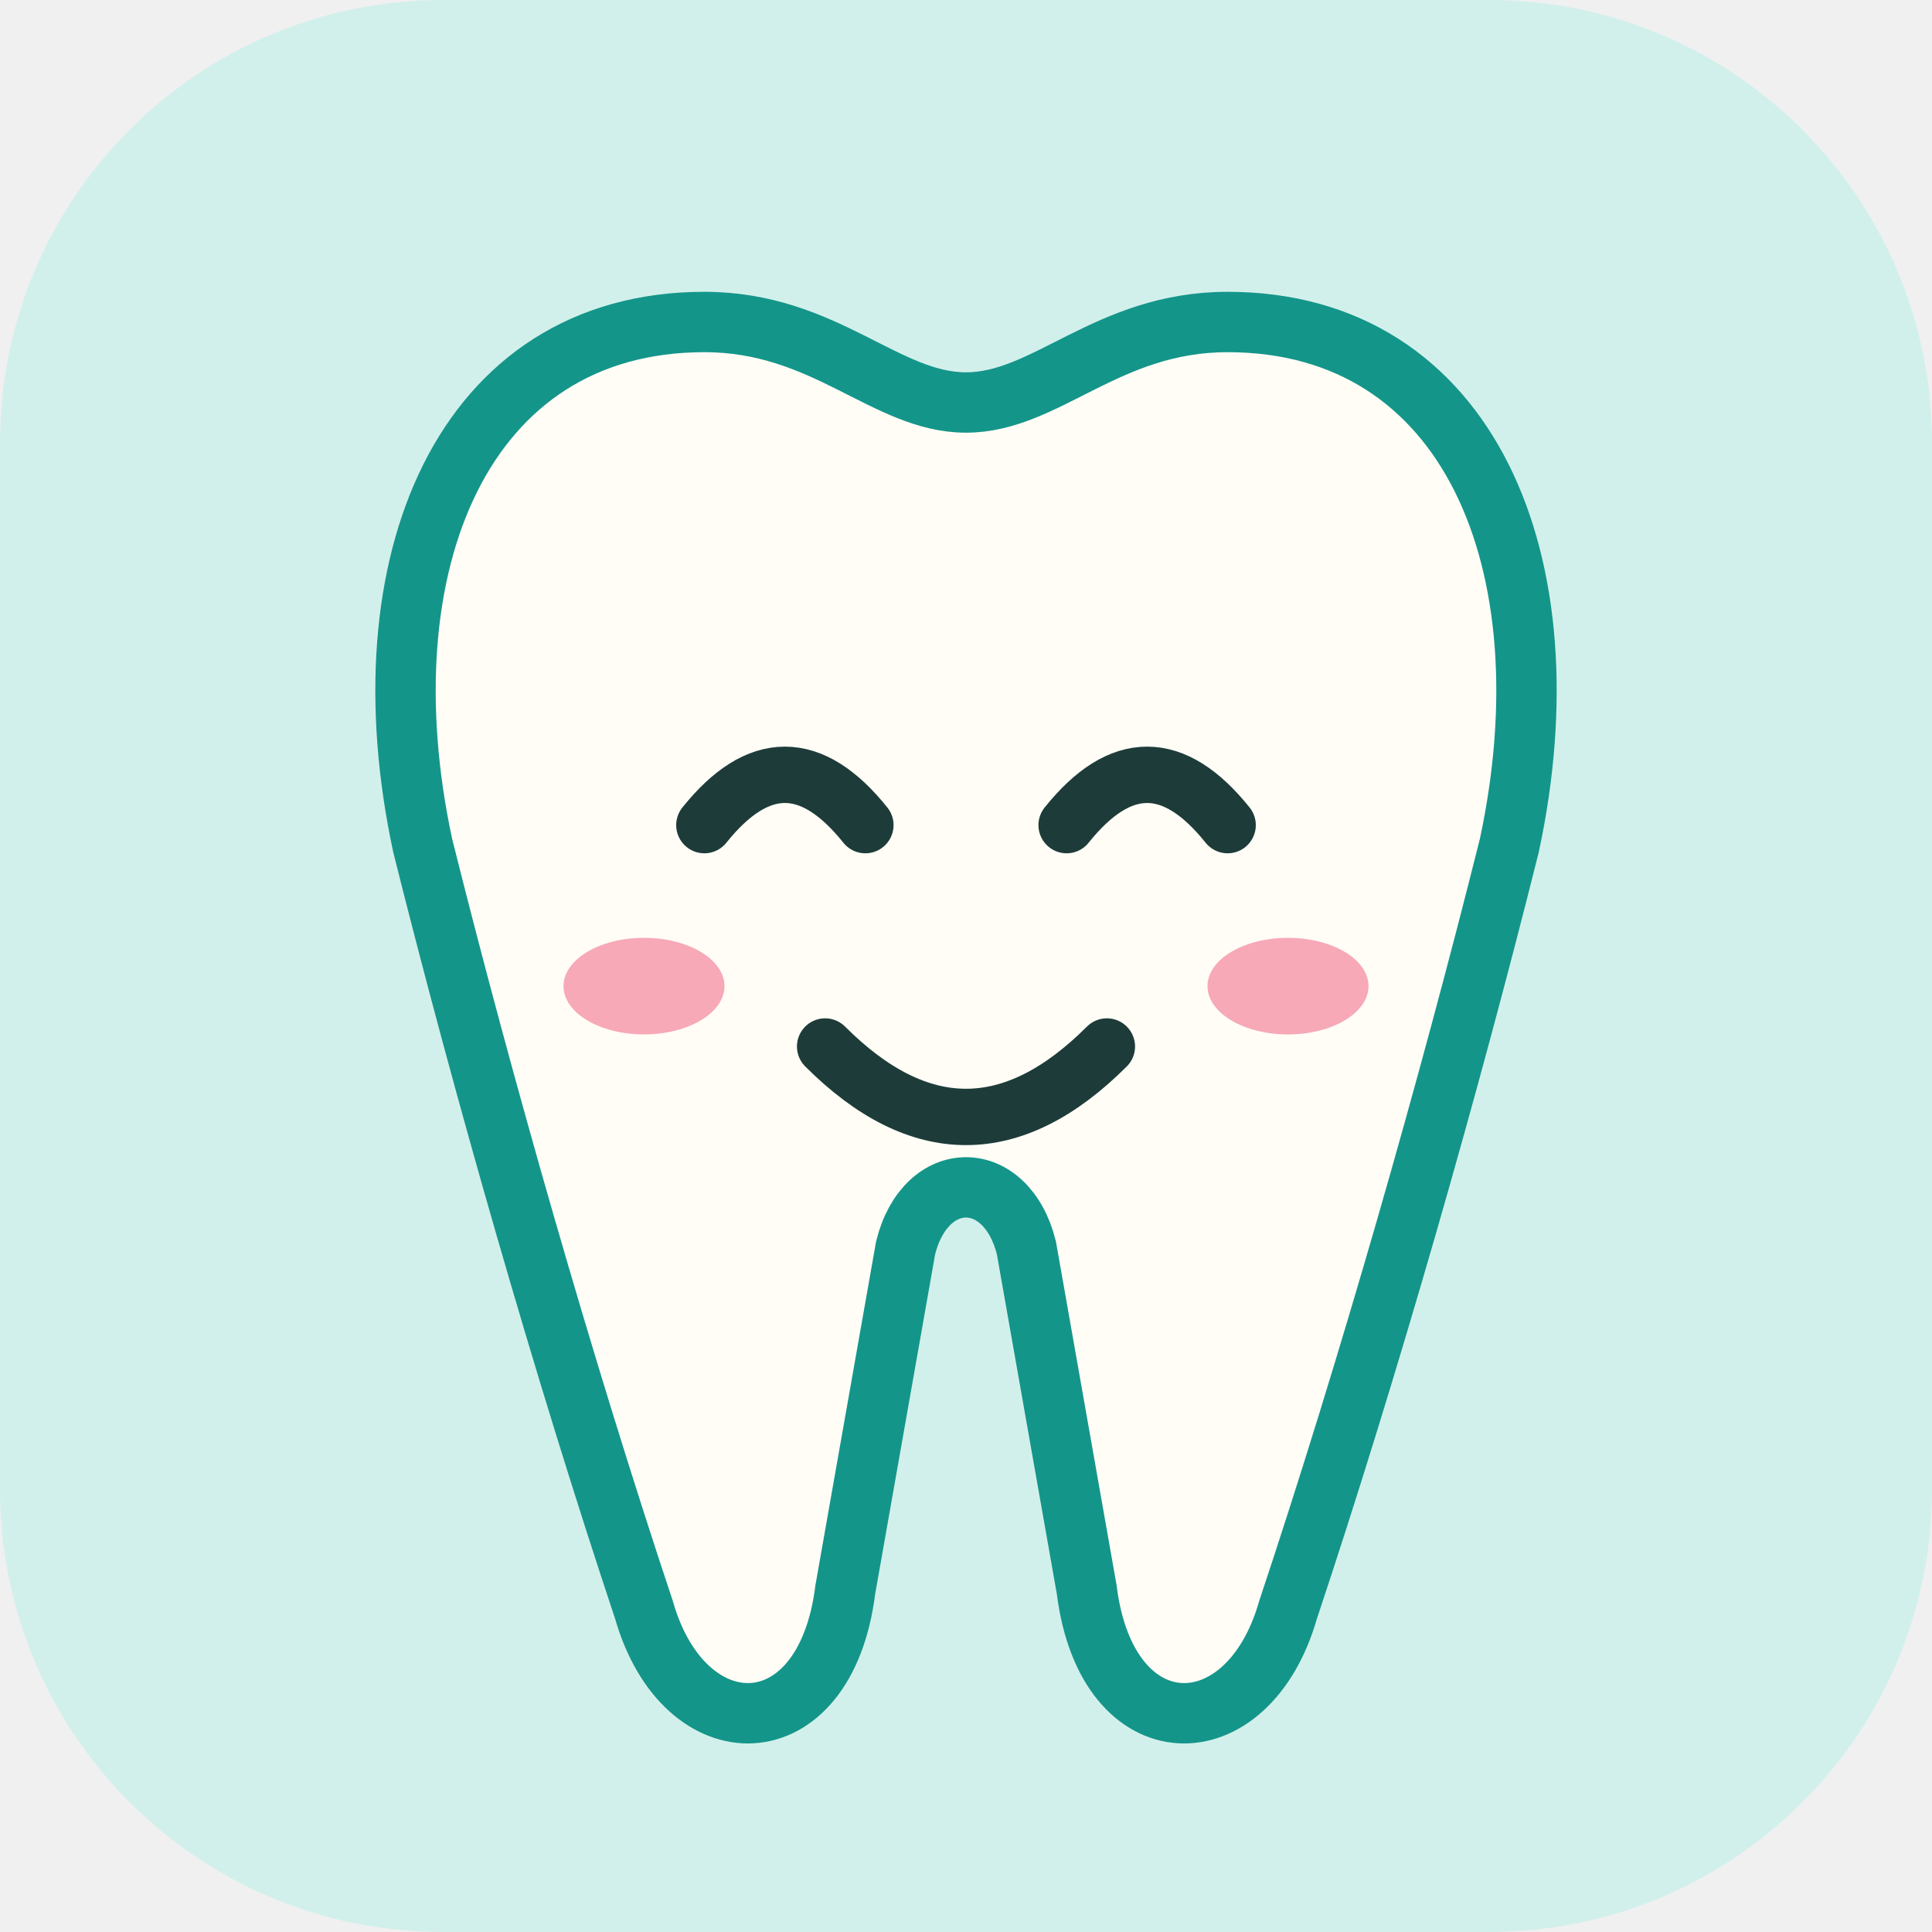
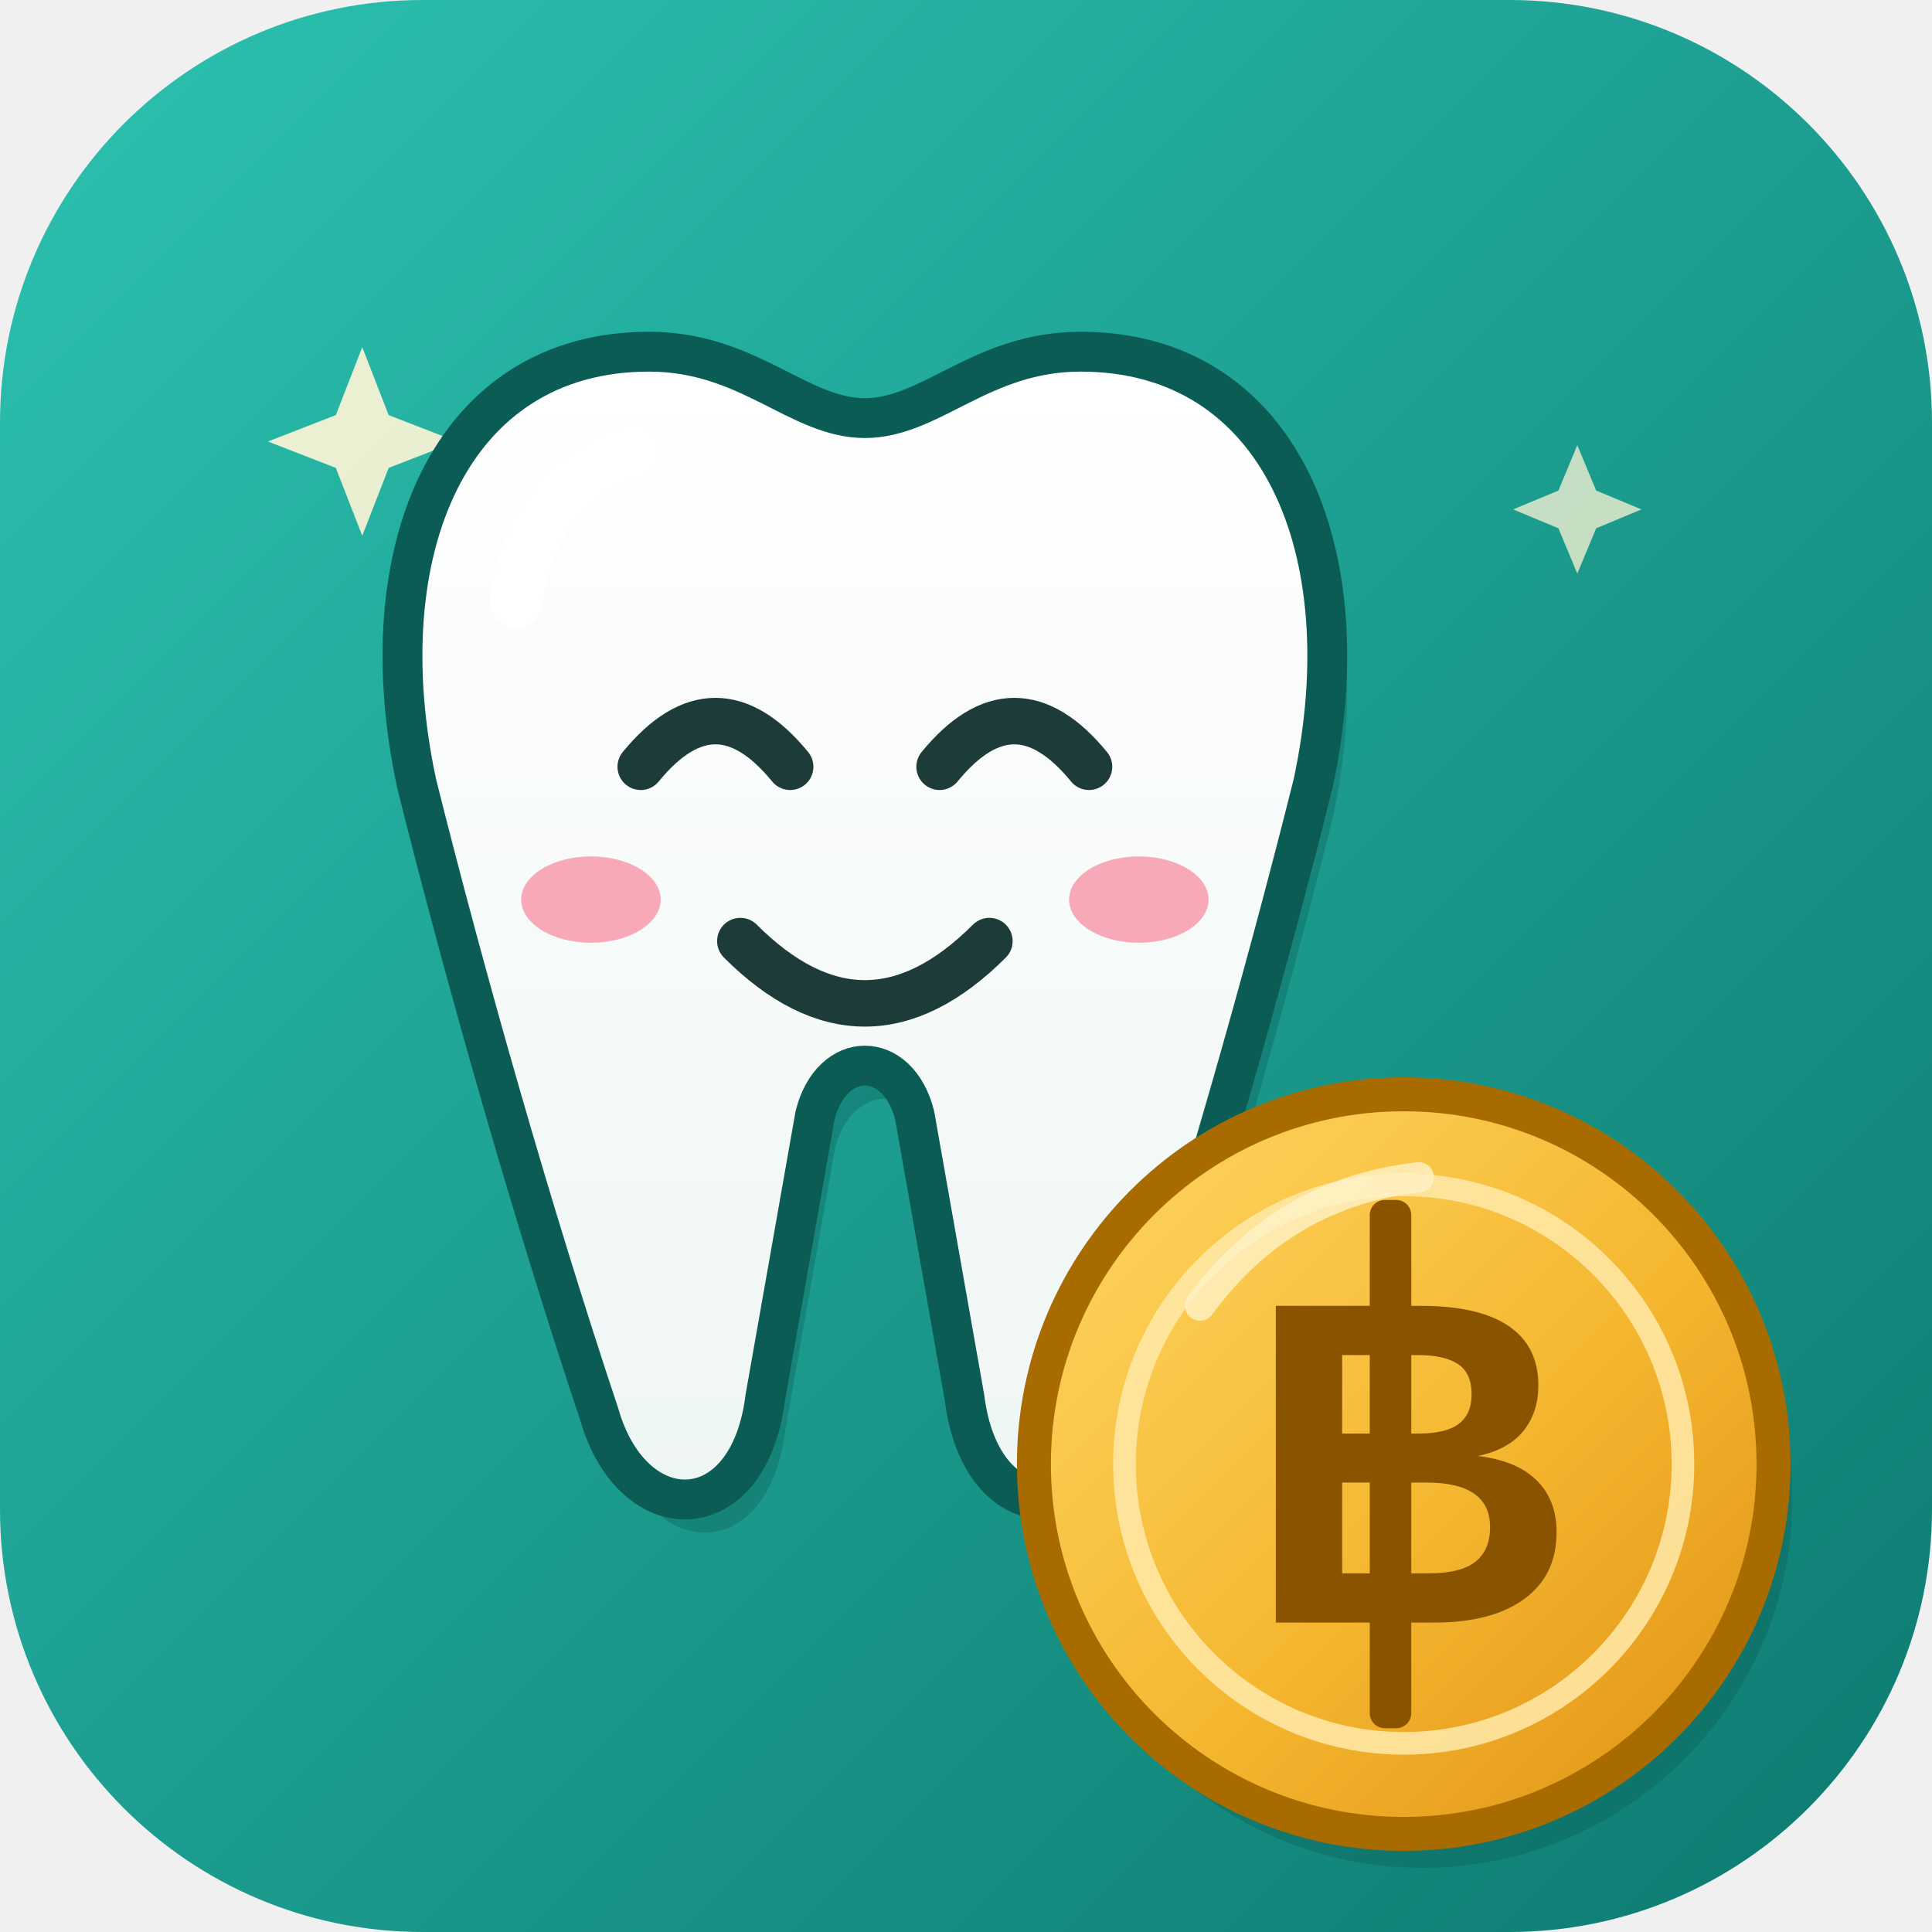
- <svg xmlns="http://www.w3.org/2000/svg" viewBox="0 0 96 96">
-   <rect width="96" height="96" rx="22" fill="#D2F0EB" />
-   <g transform="translate(15 8)">
-     <path d="M20 8C8 8 3 20 6 34c3 12 7 26 11 38 2 7 9 7 10-1l3-17c1-4 5-4 6 0l3 17c1 8 8 8 10 1 4-12 8-26 11-38 3-14-2-26-14-26-6 0-9 4-13 4s-7-4-13-4z" fill="#FFFDF6" stroke="#14958A" stroke-width="3" />
-     <path d="M20 33q4-5 8 0M38 33q4-5 8 0" fill="none" stroke="#1D3B39" stroke-width="2.8" stroke-linecap="round" />
-     <ellipse cx="17" cy="41" rx="4" ry="2.4" fill="#F7A9B8" />
-     <ellipse cx="49" cy="41" rx="4" ry="2.4" fill="#F7A9B8" />
-     <path d="M26 44q7 7 14 0" fill="none" stroke="#1D3B39" stroke-width="2.8" stroke-linecap="round" />
+ <svg xmlns="http://www.w3.org/2000/svg" viewBox="0 0 512 512">
+   <defs>
+     <linearGradient id="bg" x1="0" y1="0" x2="1" y2="1">
+       <stop offset="0" stop-color="#2CC2B0" />
+       <stop offset="1" stop-color="#0D7A70" />
+     </linearGradient>
+     <linearGradient id="enamel" x1="0" y1="0" x2="0" y2="1">
+       <stop offset="0" stop-color="#FFFFFF" />
+       <stop offset="1" stop-color="#EEF6F4" />
+     </linearGradient>
+     <linearGradient id="gold" x1="0" y1="0" x2="1" y2="1">
+       <stop offset="0" stop-color="#FFD866" />
+       <stop offset=".55" stop-color="#F5B730" />
+       <stop offset="1" stop-color="#DE8F12" />
+     </linearGradient>
+   </defs>
+   <rect width="512" height="512" rx="112" fill="url(#bg)" />
+   <path d="M96 92l7 18 18 7-18 7-7 18-7-18-18-7 18-7z" fill="#FFF6D6" opacity=".9" />
+   <path d="M418 118l5 12 12 5-12 5-5 12-5-12-12-5 12-5z" fill="#FFF6D6" opacity=".75" />
+   <g transform="translate(84 58) scale(4.4)">
+     <path d="M20 8C8 8 3 20 6 34c3 12 7 26 11 38 2 7 9 7 10-1l3-17c1-4 5-4 6 0l3 17c1 8 8 8 10 1 4-12 8-26 11-38 3-14-2-26-14-26-6 0-9 4-13 4s-7-4-13-4z" fill="#0B5C55" transform="translate(1.2 2)" opacity=".35" />
+     <path d="M20 8C8 8 3 20 6 34c3 12 7 26 11 38 2 7 9 7 10-1l3-17c1-4 5-4 6 0l3 17c1 8 8 8 10 1 4-12 8-26 11-38 3-14-2-26-14-26-6 0-9 4-13 4s-7-4-13-4z" fill="url(#enamel)" stroke="#0B5C55" stroke-width="2.4" stroke-linejoin="round" />
+     <path d="M12 23q1-7 7-9" fill="none" stroke="#FFFFFF" stroke-width="3.2" stroke-linecap="round" />
+     <path d="M19.5 33q4.5-5.5 9 0M37.5 33q4.5-5.5 9 0" fill="none" stroke="#1D3B39" stroke-width="2.8" stroke-linecap="round" />
+     <ellipse cx="16.5" cy="41" rx="4.2" ry="2.6" fill="#F7A9B8" />
+     <ellipse cx="49.5" cy="41" rx="4.2" ry="2.6" fill="#F7A9B8" />
+     <path d="M25.5 43.5q7.5 7.5 15 0" fill="none" stroke="#1D3B39" stroke-width="2.8" stroke-linecap="round" />
+   </g>
+   <g>
+     <circle cx="372" cy="388" r="98" fill="#0B5C55" opacity=".35" transform="translate(5 9)" />
+     <circle cx="372" cy="388" r="98" fill="url(#gold)" stroke="#A86B00" stroke-width="9" />
+     <circle cx="372" cy="388" r="74" fill="none" stroke="#FFE7A3" stroke-width="6" opacity=".9" />
+     <text x="374" y="430" text-anchor="middle" font-family="Arial, Helvetica, sans-serif" font-weight="900" font-size="122" fill="#8A5300">B</text>
+     <rect x="363" y="318" width="11" height="140" rx="4" fill="#8A5300" />
+     <path d="M318 346q22-30 58-34" fill="none" stroke="#FFF3C8" stroke-width="8" stroke-linecap="round" opacity=".8" />
  </g>
</svg>
